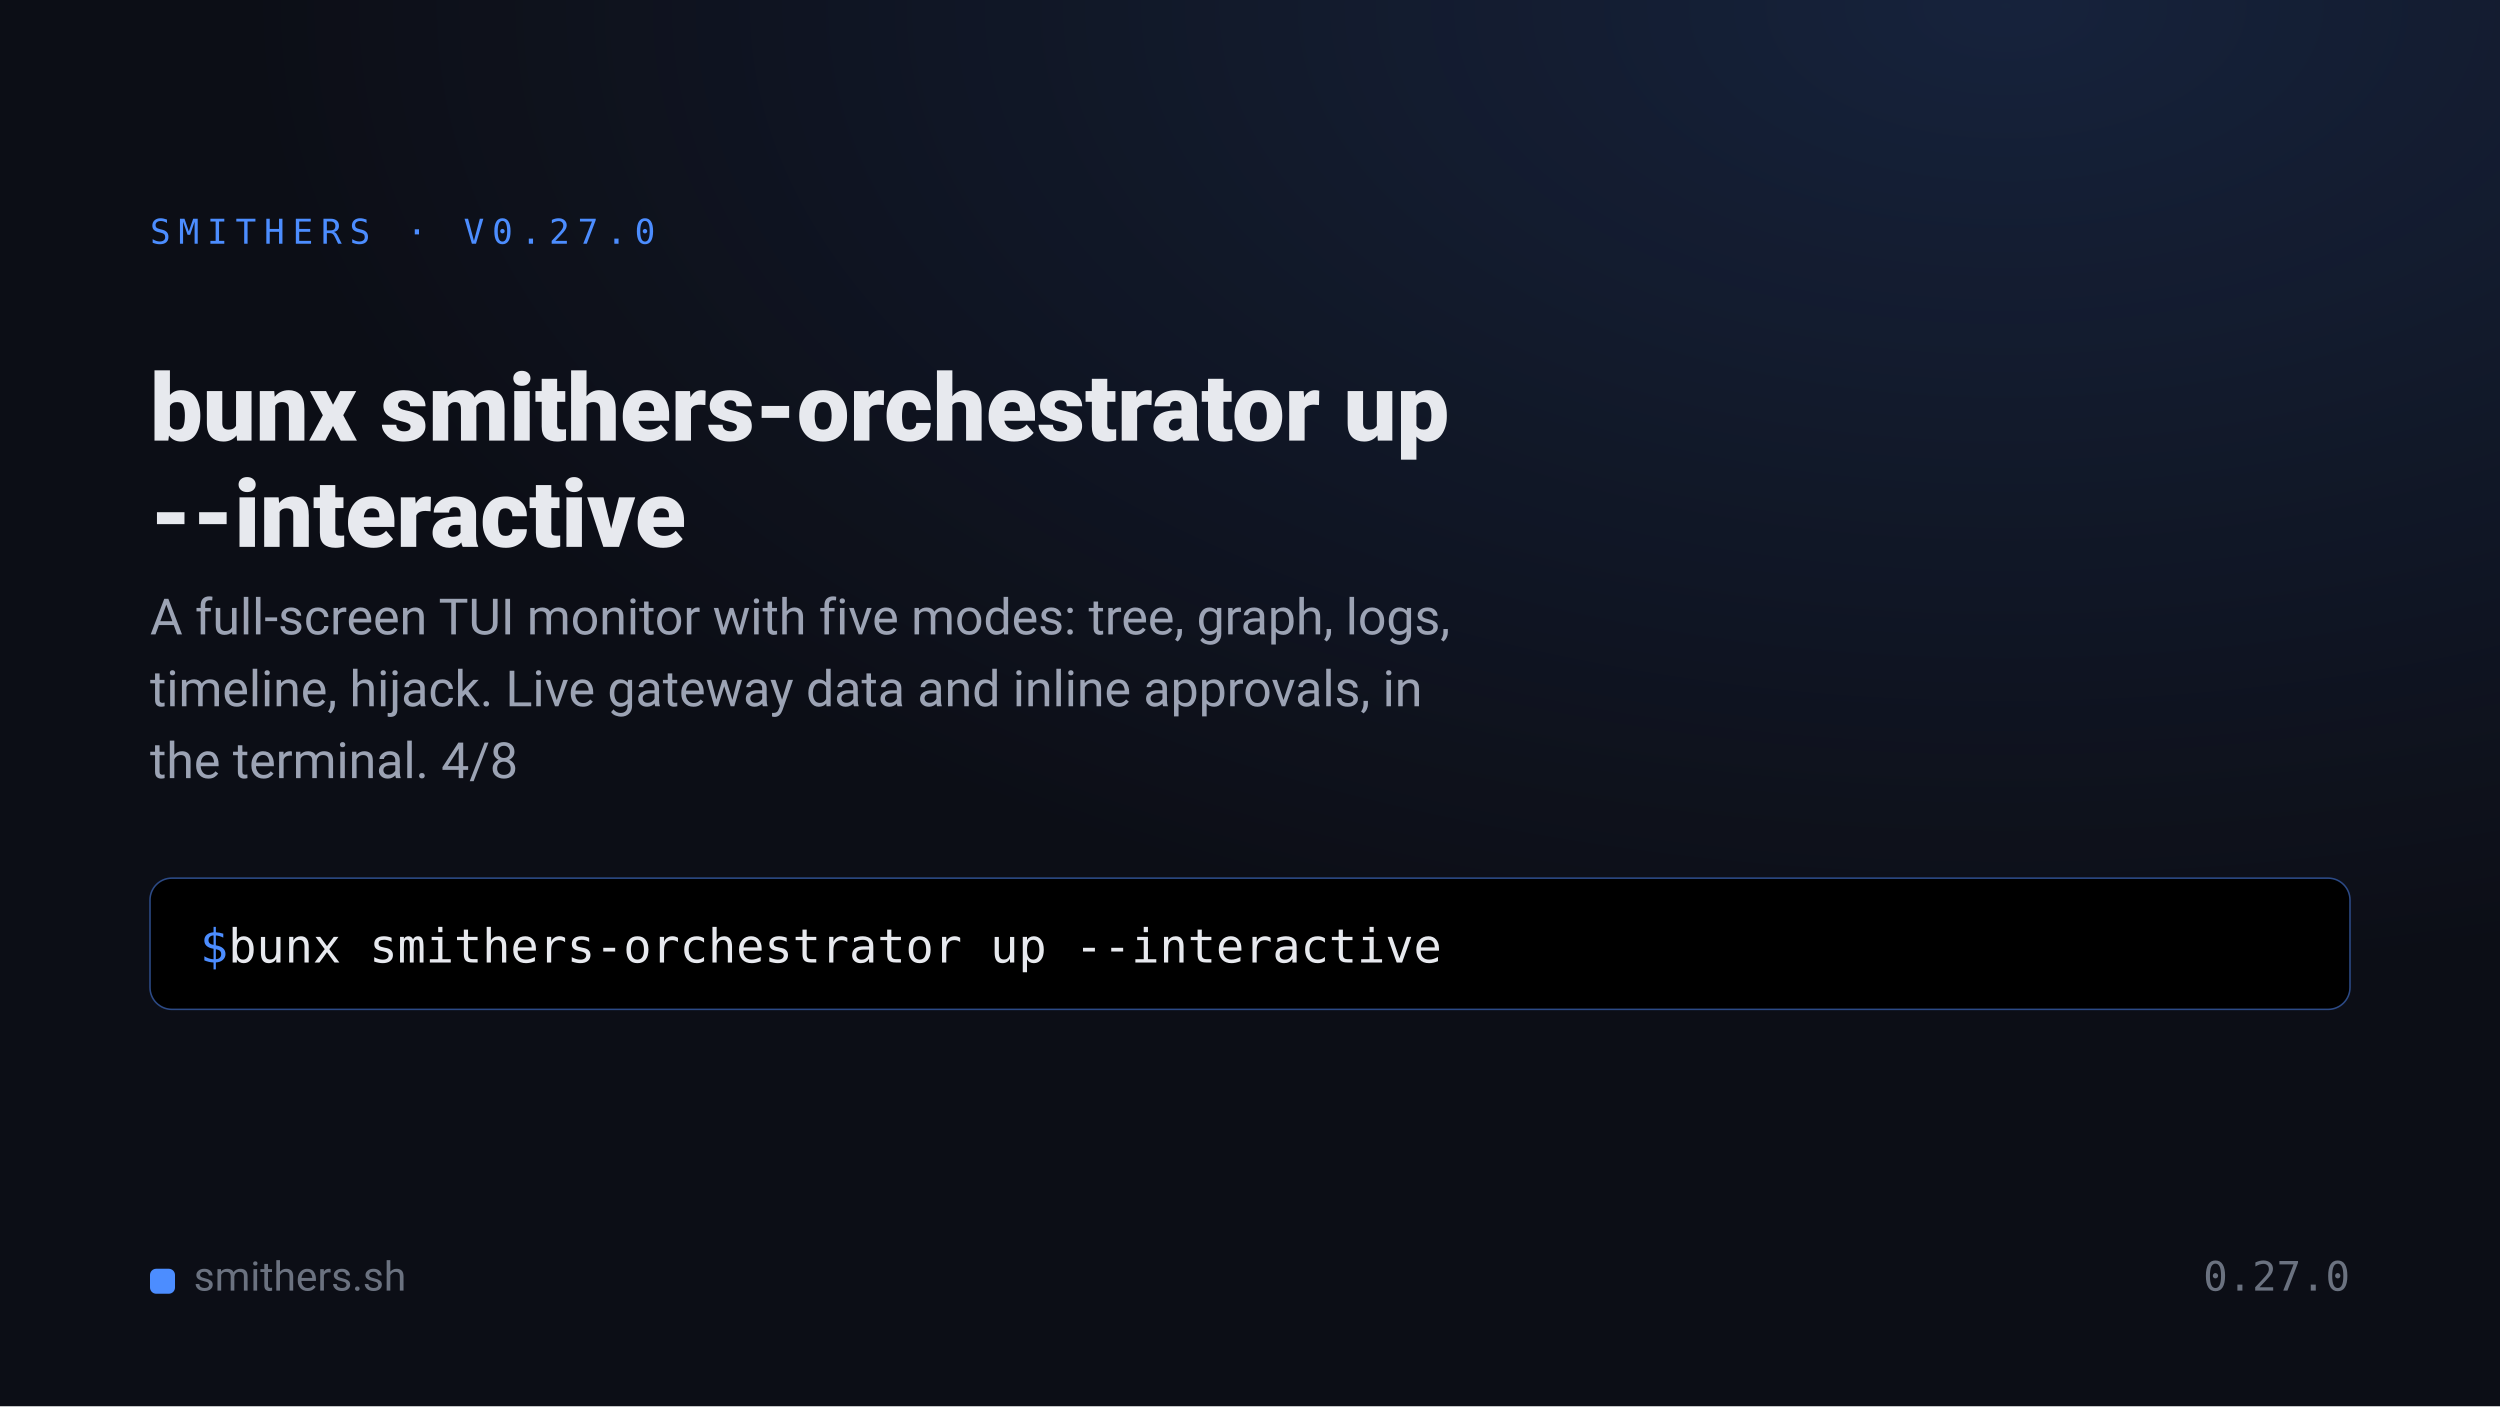
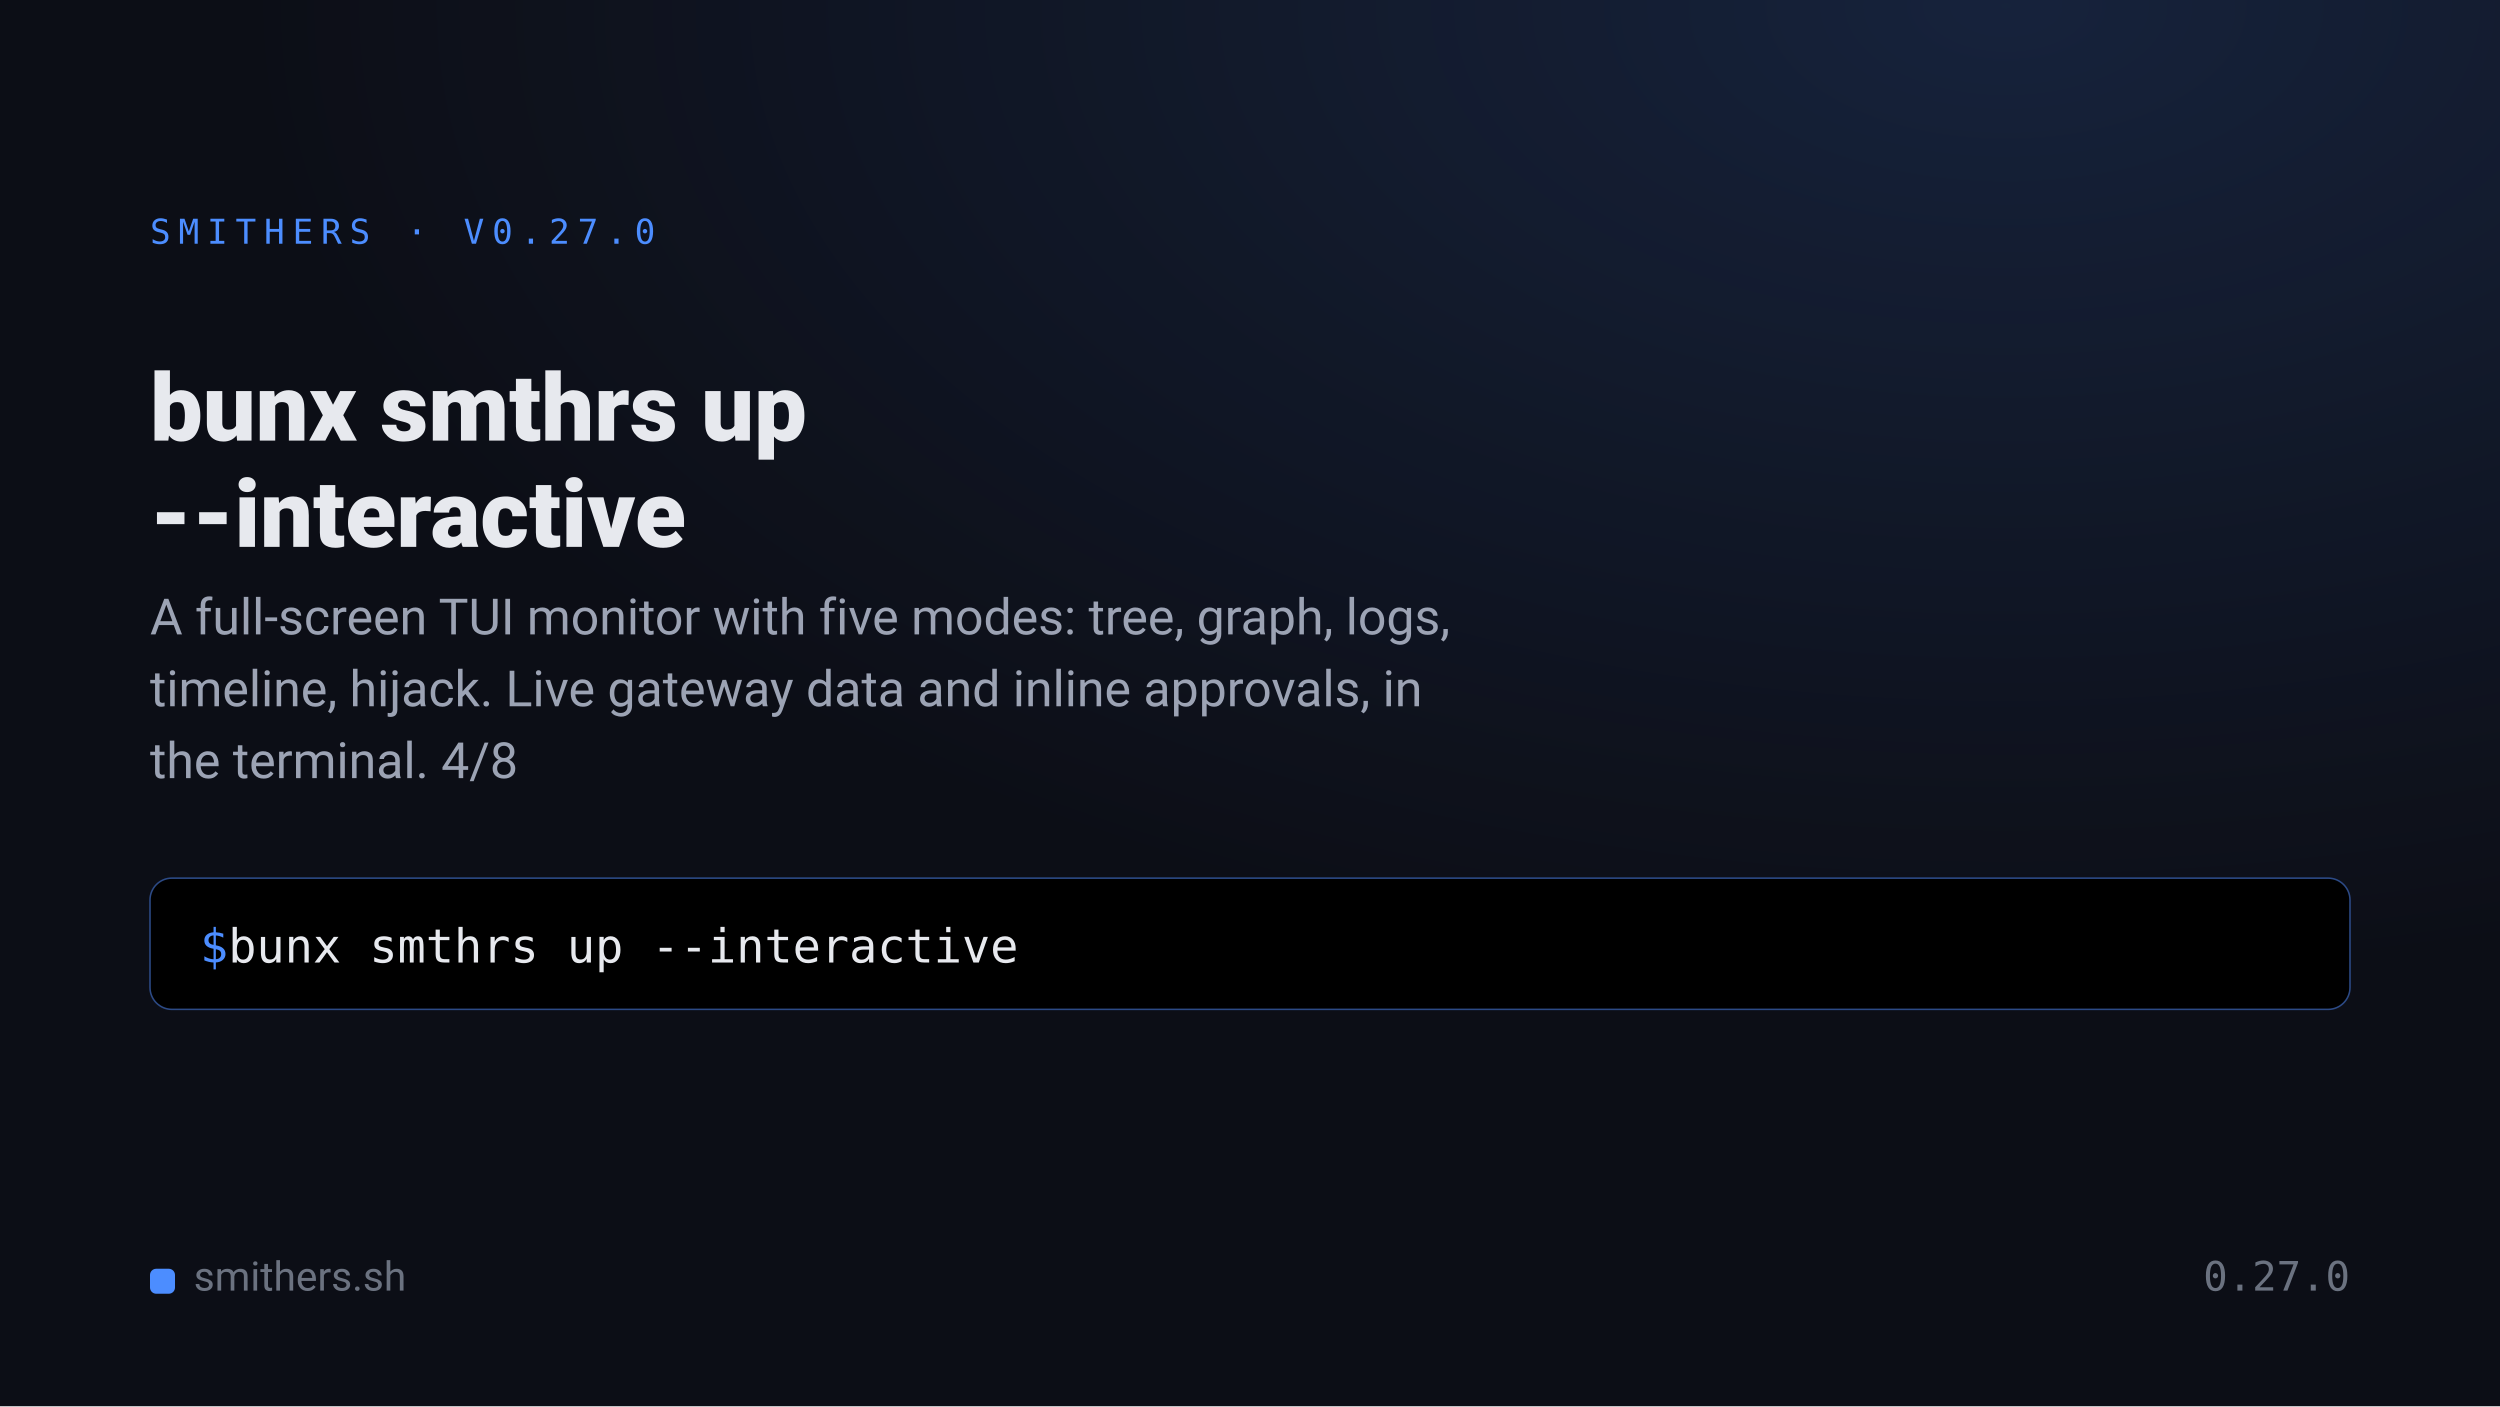
<svg xmlns="http://www.w3.org/2000/svg" width="1600" height="900" viewBox="0 0 1600 900">
  <defs>
    <radialGradient id="glow" cx="80%" cy="0%" r="70%">
      <stop offset="0%" stop-color="#4C8DFF" stop-opacity="0.16" />
      <stop offset="100%" stop-color="#4C8DFF" stop-opacity="0" />
    </radialGradient>
  </defs>
  <rect width="1600" height="900" fill="#0C0E16" />
  <rect width="1600" height="900" fill="url(#glow)" />
  <text font-size="22" font-family="ui-monospace, SFMono-Regular, Menlo, Monaco, Consolas, monospace" fill="#4C8DFF" letter-spacing="5">
    <tspan x="96" y="156">SMITHERS · V0.27.0</tspan>
  </text>
  <text font-size="60" font-family="system-ui, -apple-system, 'Segoe UI', Roboto, Helvetica, Arial, sans-serif" fill="#E7E9EE" font-weight="800">
-     <tspan x="96" y="282">bunx smithers-orchestrator up</tspan>
+     <tspan x="96" y="282">bunx smthrs up</tspan>
    <tspan x="96" y="350">--interactive</tspan>
  </text>
  <text font-size="32" font-family="system-ui, -apple-system, 'Segoe UI', Roboto, Helvetica, Arial, sans-serif" fill="#9CA3B4">
    <tspan x="96" y="406">A full-screen TUI monitor with five modes: tree, graph, logs,</tspan>
    <tspan x="96" y="452">timeline, hijack. Live gateway data and inline approvals, in</tspan>
    <tspan x="96" y="498">the terminal. 4/8</tspan>
  </text>
  <rect x="96" y="562" width="1408" height="84" rx="14" fill="#000000" stroke="#2C4A86" />
  <text x="128" y="616" font-size="30" font-family="ui-monospace, SFMono-Regular, Menlo, Monaco, Consolas, monospace" fill="#E7E9EE">
-     <tspan fill="#4C8DFF">$ </tspan>bunx smithers-orchestrator up --interactive</text>
+     <tspan fill="#4C8DFF">$ </tspan>bunx smthrs up --interactive</text>
  <rect x="96" y="812" width="16" height="16" rx="4" fill="#4C8DFF" />
  <text x="124" y="826" font-size="26" font-family="system-ui, -apple-system, 'Segoe UI', Roboto, Helvetica, Arial, sans-serif" fill="#6B7280">smithers.sh</text>
  <text x="1504" y="826" font-size="26" font-family="ui-monospace, SFMono-Regular, Menlo, Monaco, Consolas, monospace" fill="#6B7280" text-anchor="end">0.27.0</text>
</svg>
